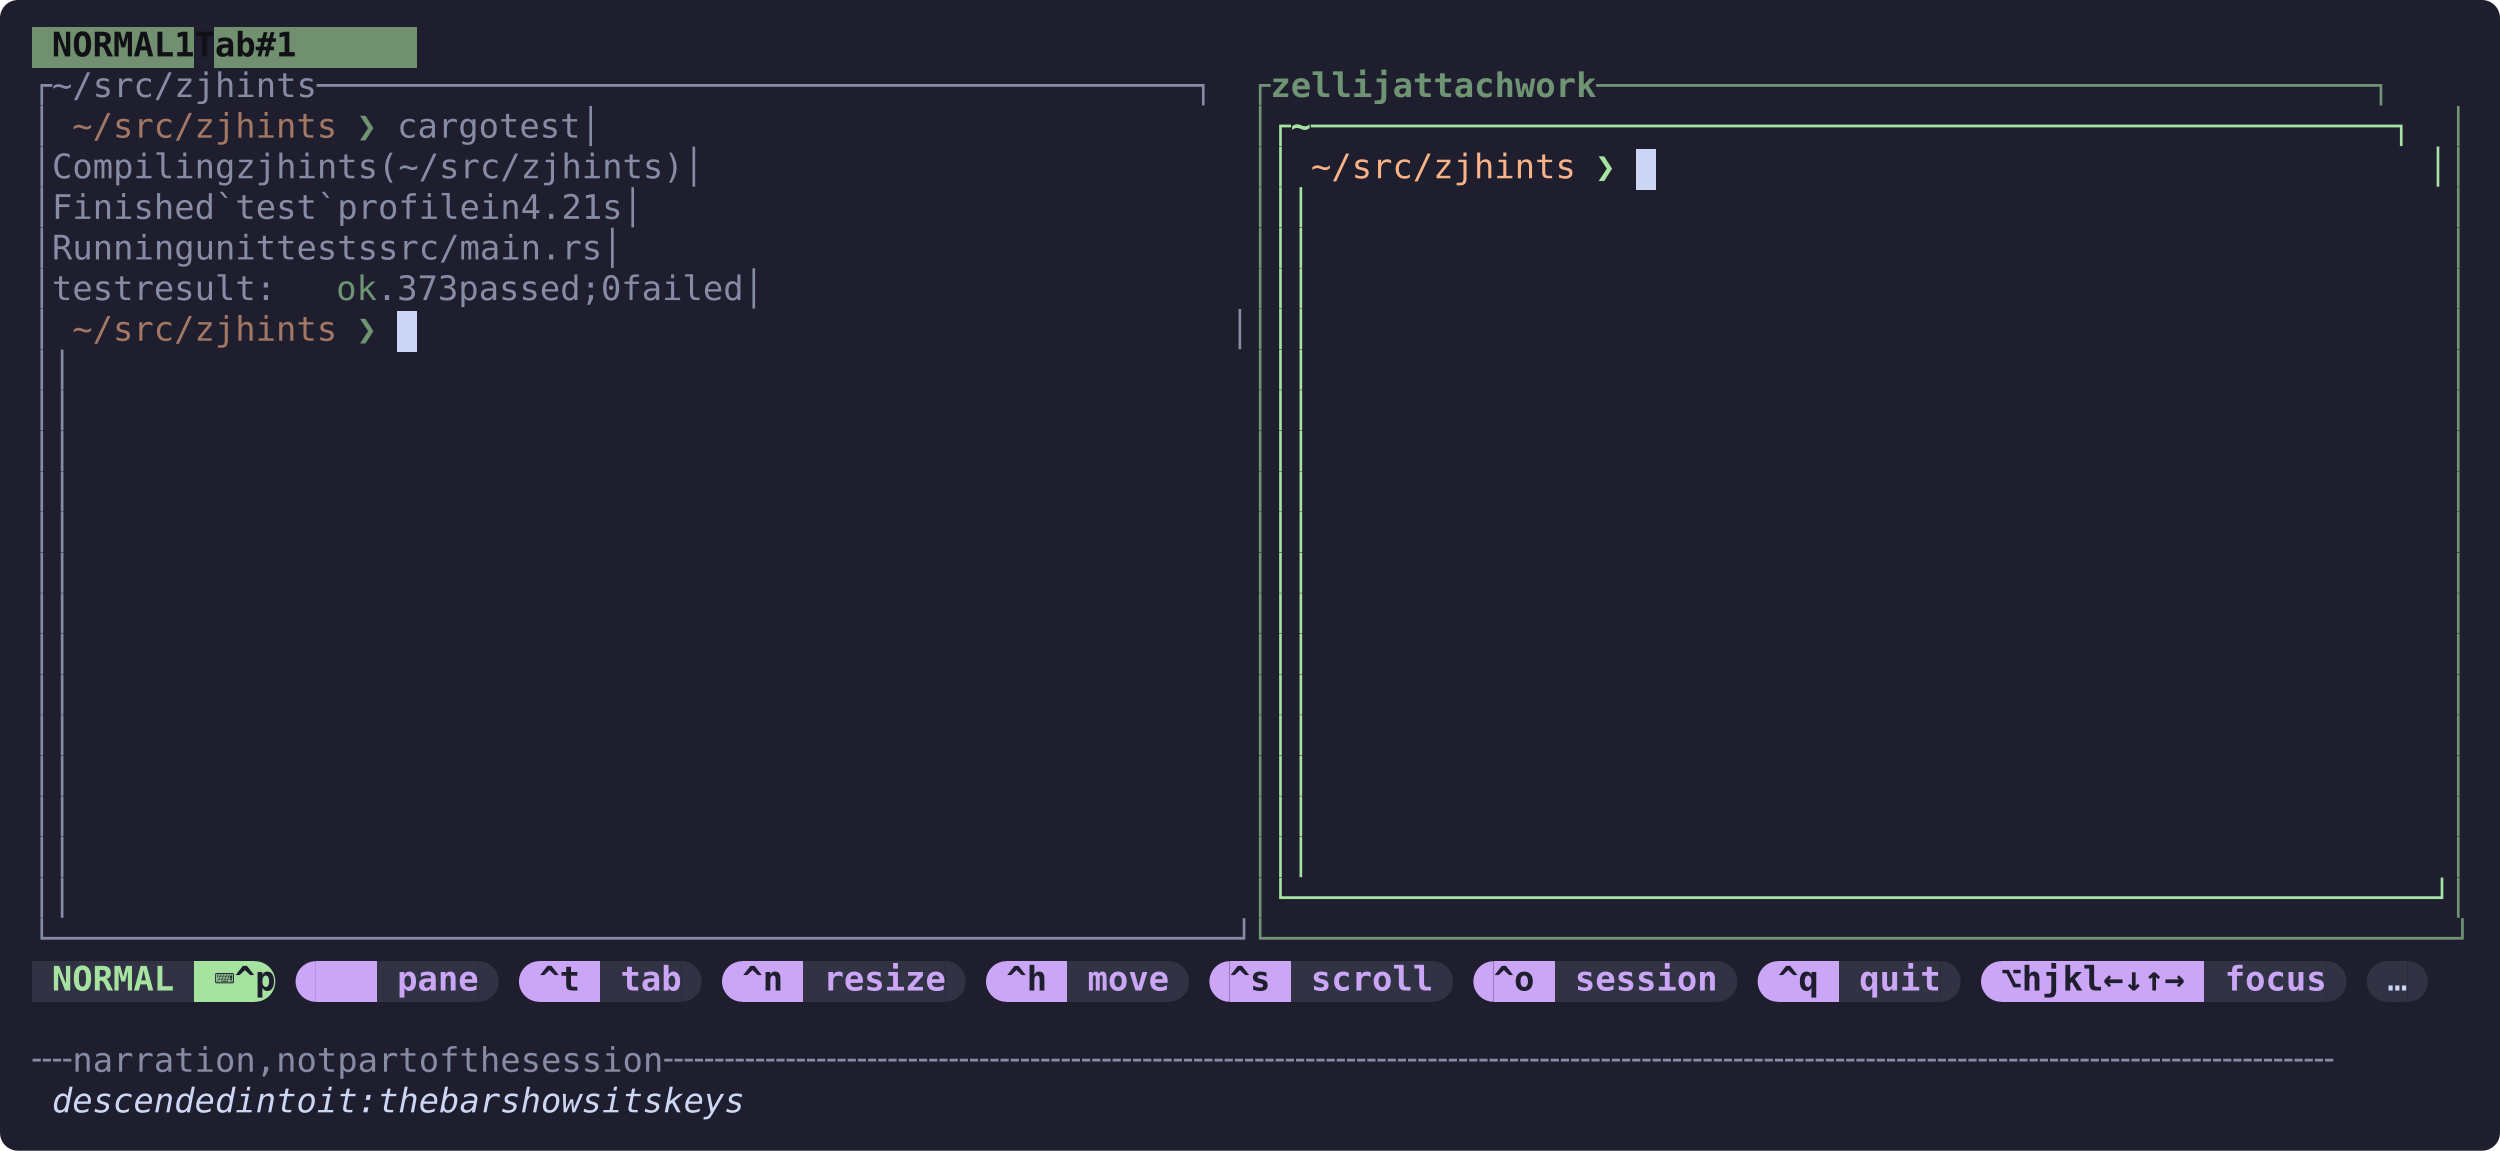
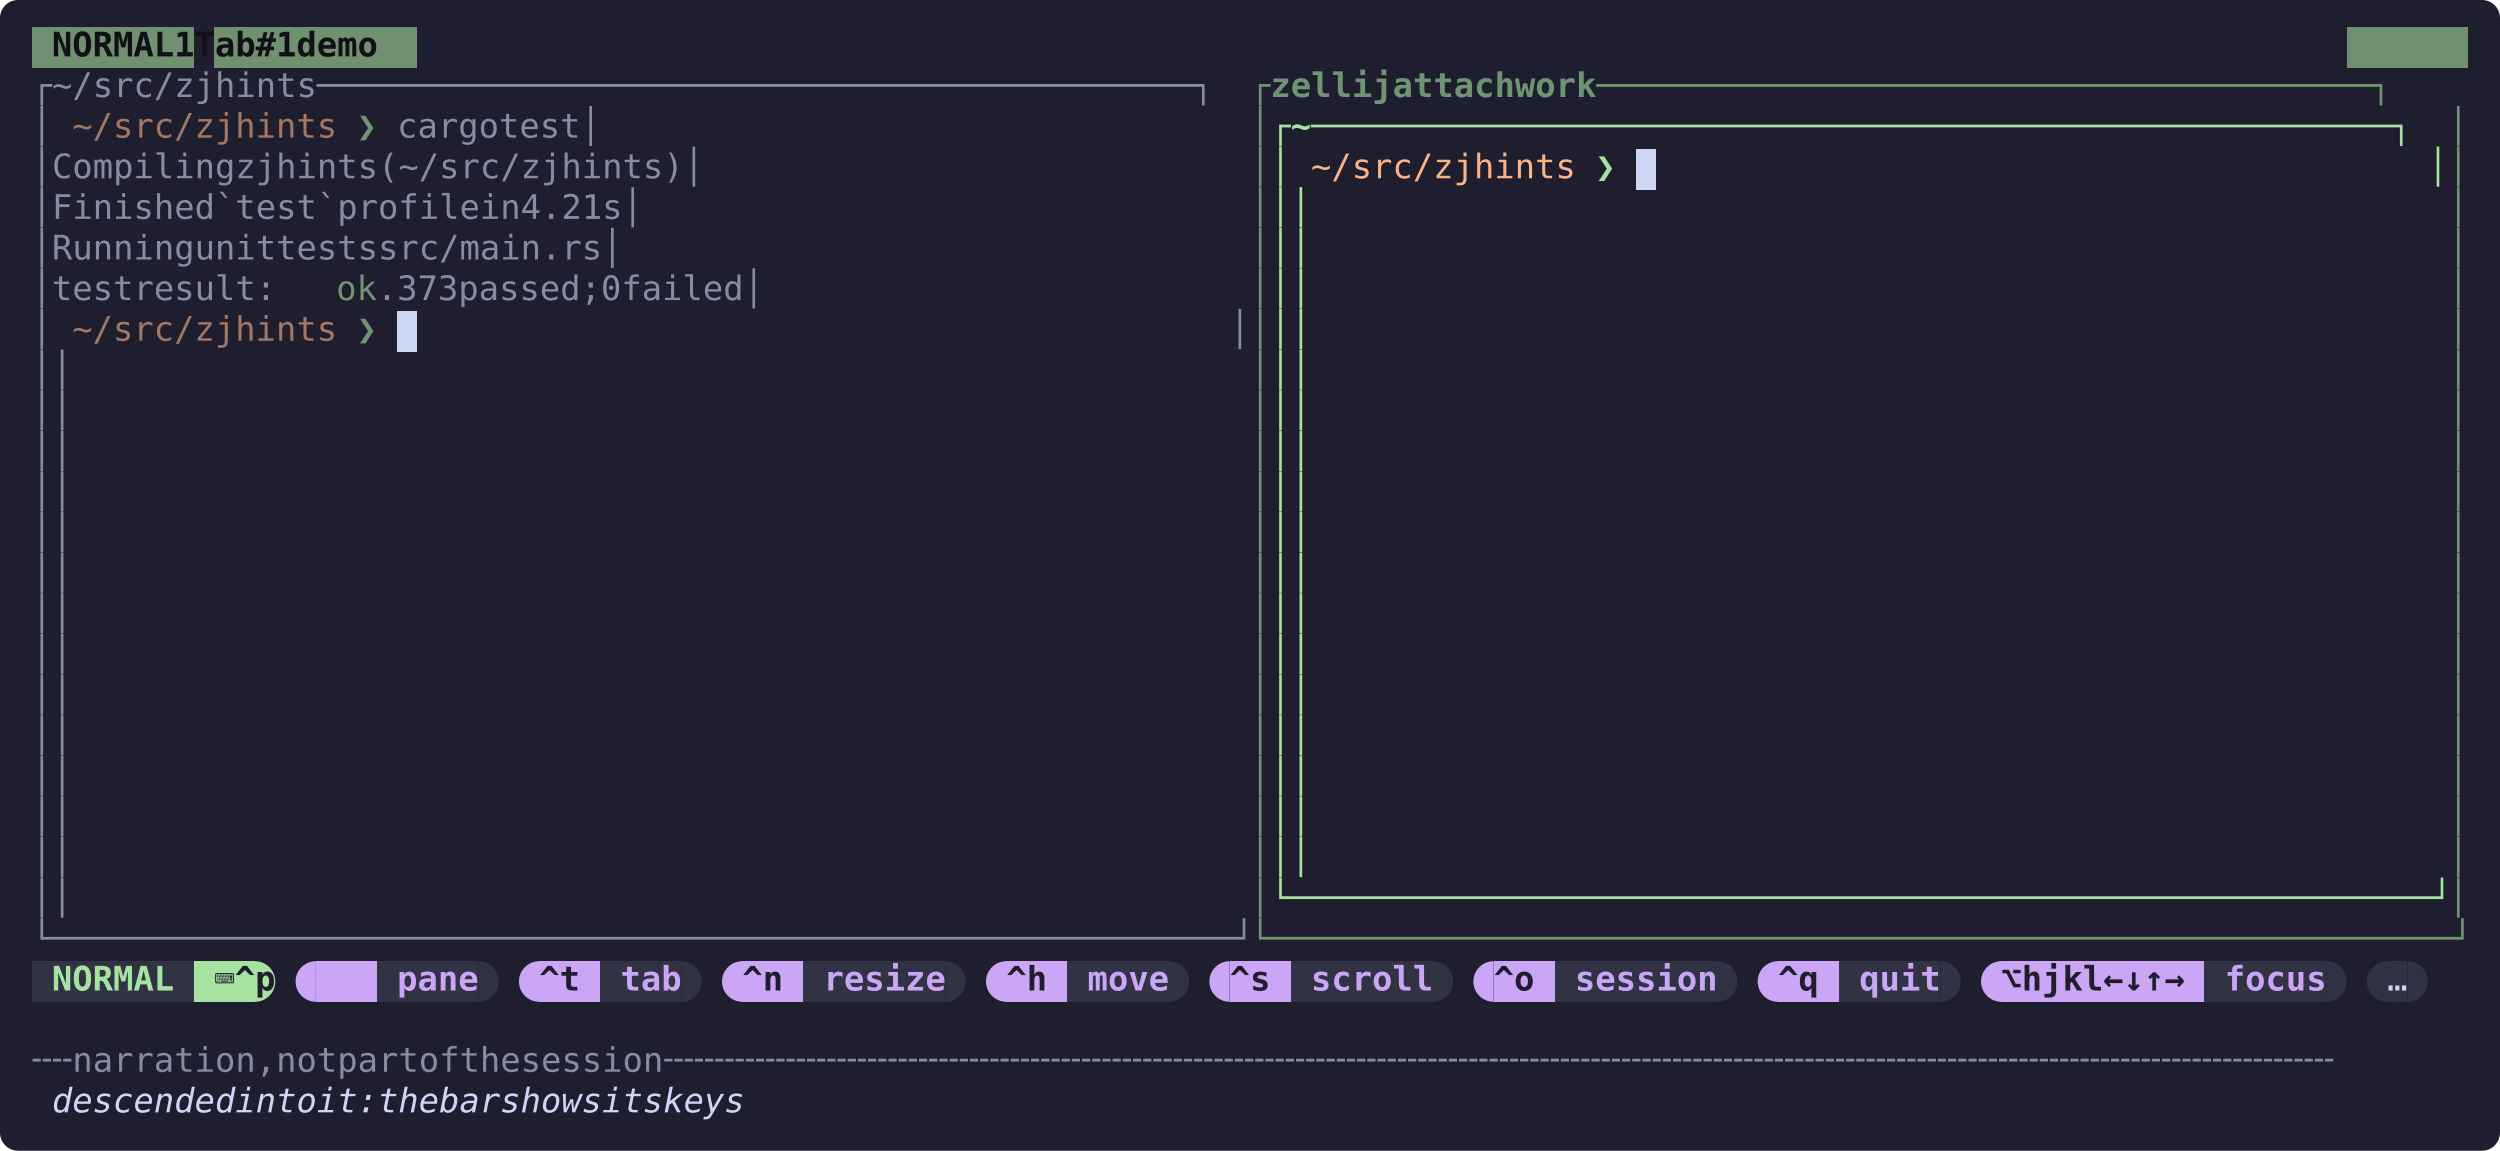
<svg xmlns="http://www.w3.org/2000/svg" width="1108" height="510" viewBox="0 0 1108 510" role="img">
  <rect width="1108" height="510" rx="8" fill="#1e1e2e" />
  <g transform="translate(14 12)">
    <style>
@keyframes f0{0.000%{visibility:visible}35.365%{visibility:hidden}79.268%{visibility:visible}}
.f0{visibility:hidden;animation:f0 16400ms step-end infinite}
@keyframes f1{0.000%{visibility:hidden}35.365%{visibility:visible}79.268%{visibility:hidden}}
.f1{animation:f1 16400ms step-end infinite}
@keyframes f2{0.000%{visibility:visible}35.365%{visibility:hidden}}
.f2{visibility:hidden;animation:f2 16400ms step-end infinite}
@keyframes f3{0.000%{visibility:hidden}79.268%{visibility:visible}}
.f3{visibility:hidden;animation:f3 16400ms step-end infinite}
@keyframes f4{0.000%{visibility:visible}18.292%{visibility:hidden}}
.f4{visibility:hidden;animation:f4 16400ms step-end infinite}
@keyframes f5{0.000%{visibility:hidden}18.292%{visibility:visible}35.365%{visibility:hidden}}
.f5{visibility:hidden;animation:f5 16400ms step-end infinite}
@keyframes f6{0.000%{visibility:visible}59.756%{visibility:hidden}79.268%{visibility:visible}}
.f6{animation:f6 16400ms step-end infinite}
@keyframes f7{0.000%{visibility:hidden}59.756%{visibility:visible}79.268%{visibility:hidden}}
.f7{visibility:hidden;animation:f7 16400ms step-end infinite}
@keyframes f8{0.000%{visibility:visible}}
.f8{animation:f8 16400ms step-end infinite}
@keyframes f9{0.000%{visibility:hidden}35.365%{visibility:visible}59.756%{visibility:hidden}}
.f9{animation:f9 16400ms step-end infinite}
@media (prefers-reduced-motion:reduce){g[class]{animation:none}}
</style>
    <g shape-rendering="crispEdges">
      <g class="f0">
        <rect x="0" y="0" width="72" height="18" fill="#a6e3a1" />
        <rect x="81" y="0" width="90" height="18" fill="#a6e3a1" />
+         <rect x="1026" y="0" width="54" height="18" fill="#a6e3a1" />
      </g>
      <g class="f1">
        <rect x="0" y="0" width="72" height="18" fill="#71906f" />
        <rect x="81" y="0" width="90" height="18" fill="#71906f" />
+         <rect x="1026" y="0" width="54" height="18" fill="#71906f" />
      </g>
      <g class="f4">
        <rect x="702" y="36" width="9" height="18" fill="#cdd6f4" />
      </g>
      <g class="f5">
        <rect x="864" y="36" width="9" height="18" fill="#cdd6f4" />
      </g>
      <g class="f1">
        <rect x="711" y="54" width="9" height="18" fill="#cdd6f4" />
      </g>
      <g class="f3">
        <rect x="711" y="54" width="9" height="18" fill="#cdd6f4" />
      </g>
      <g class="f2">
        <rect x="162" y="126" width="9" height="18" fill="#cdd6f4" />
      </g>
      <g class="f1">
        <rect x="162" y="126" width="9" height="18" fill="#cdd6f4" />
      </g>
      <g class="f3">
        <rect x="162" y="126" width="9" height="18" fill="#cdd6f4" />
      </g>
      <g class="f6">
        <rect x="0" y="414" width="72" height="18" fill="#313244" />
        <rect x="72" y="414" width="27" height="18" fill="#a6e3a1" />
        <rect x="126" y="414" width="27" height="18" fill="#cba6f7" />
        <rect x="153" y="414" width="45" height="18" fill="#313244" />
        <rect x="225" y="414" width="27" height="18" fill="#cba6f7" />
        <rect x="252" y="414" width="36" height="18" fill="#313244" />
        <rect x="315" y="414" width="27" height="18" fill="#cba6f7" />
        <rect x="342" y="414" width="63" height="18" fill="#313244" />
        <rect x="432" y="414" width="27" height="18" fill="#cba6f7" />
        <rect x="459" y="414" width="45" height="18" fill="#313244" />
        <rect x="531" y="414" width="27" height="18" fill="#cba6f7" />
        <rect x="558" y="414" width="63" height="18" fill="#313244" />
        <rect x="648" y="414" width="27" height="18" fill="#cba6f7" />
        <rect x="675" y="414" width="72" height="18" fill="#313244" />
        <rect x="774" y="414" width="27" height="18" fill="#cba6f7" />
        <rect x="801" y="414" width="45" height="18" fill="#313244" />
        <rect x="873" y="414" width="90" height="18" fill="#cba6f7" />
        <rect x="963" y="414" width="54" height="18" fill="#313244" />
        <rect x="1044" y="414" width="9" height="18" fill="#313244" />
      </g>
      <g class="f7">
        <rect x="0" y="414" width="54" height="18" fill="#313244" />
        <rect x="54" y="414" width="27" height="18" fill="#89b4fa" />
        <rect x="108" y="414" width="45" height="18" fill="#cba6f7" />
        <rect x="153" y="414" width="36" height="18" fill="#313244" />
        <rect x="216" y="414" width="18" height="18" fill="#cba6f7" />
        <rect x="234" y="414" width="54" height="18" fill="#313244" />
        <rect x="315" y="414" width="18" height="18" fill="#cba6f7" />
        <rect x="333" y="414" width="99" height="18" fill="#313244" />
        <rect x="459" y="414" width="45" height="18" fill="#cba6f7" />
        <rect x="504" y="414" width="54" height="18" fill="#313244" />
        <rect x="585" y="414" width="18" height="18" fill="#cba6f7" />
        <rect x="603" y="414" width="54" height="18" fill="#313244" />
        <rect x="684" y="414" width="18" height="18" fill="#cba6f7" />
        <rect x="702" y="414" width="108" height="18" fill="#313244" />
        <rect x="837" y="414" width="18" height="18" fill="#cba6f7" />
        <rect x="855" y="414" width="99" height="18" fill="#313244" />
        <rect x="981" y="414" width="9" height="18" fill="#313244" />
      </g>
      <g class="f7">
        <rect x="9" y="468" width="72" height="18" fill="#a6e3a1" />
      </g>
    </g>
    <g font-family="ui-monospace, SFMono-Regular, Menlo, Consolas, 'DejaVu Sans Mono', monospace" font-size="15" xml:space="preserve">
      <g class="f0">
        <text y="13">
-           <tspan x="9 18 27 36 45 54 90 108 117 126 144 153" fill="#181825" font-weight="bold">NORMAL1Tab#1</tspan>
+           <tspan x="9 18 27 36 45 54 90 108 117 126 144 153 1035 1044 1053 1062" fill="#181825" font-weight="bold">NORMAL1Tab#1demo</tspan>
        </text>
      </g>
      <g class="f1">
        <text y="13">
-           <tspan x="9 18 27 36 45 54 90 108 117 126 144 153" fill="#101016" font-weight="bold">NORMAL1Tab#1</tspan>
+           <tspan x="9 18 27 36 45 54 90 108 117 126 144 153 1035 1044 1053 1062" fill="#101016" font-weight="bold">NORMAL1Tab#1demo</tspan>
        </text>
      </g>
      <g class="f2">
        <text y="31">
          <tspan x="0 18 27 36 45 54 63 72 81 90 99 108 117 126 144 153 162 171 180 189 198 207 216 225 234 243 252 261 270 279 288 297 306 315 324 333 342 351 360 369 378 387 396 405 414 423 432 441 450 459 468 477 486 495 504 513 522 531" fill="#cdd6f4">┌~/src/zjhints───────────────────────────────────────────┐</tspan>
          <tspan x="540 558 567 576 585 594 603 612 621 630 639 648 657 666 684 693 702 711 720 729 738 747 756 765 774 783 792 801 810 819 828 837 846 855 864 873 882 891 900 909 918 927 936 945 954 963 972 981 990 999 1008 1017 1026 1035 1044 1053 1062 1071" fill="#a6e3a1" font-weight="bold">┌~/src/zjhints───────────────────────────────────────────┐</tspan>
        </text>
      </g>
      <g class="f1">
        <text y="31">
          <tspan x="0 18 27 36 45 54 63 72 81 90 99 108 117 126 144 153 162 171 180 189 198 207 216 225 234 243 252 261 270 279 288 297 306 315 324 333 342 351 360 369 378 387 396 405 414 423 432 441 450 459 468 477 486 495 504 513 522 531" fill="#878ca4">┌~/src/zjhints───────────────────────────────────────────┐</tspan>
          <tspan x="540 558 567 576 585 594 603 621 630 639 648 657 666 684 693 702 711 729 738 747 756 765 774 783 792 801 810 819 828 837 846 855 864 873 882 891 900 909 918 927 936 945 954 963 972 981 990 999 1008 1017 1026 1035 1044 1053 1062 1071" fill="#6f9473" font-weight="bold">┌zellijattachwork──────────────────────────────────────┐</tspan>
        </text>
      </g>
      <g class="f3">
        <text y="31">
          <tspan x="0 18 27 36 45 54 63 72 81 90 99 108 117 126 144 153 162 171 180 189 198 207 216 225 234 243 252 261 270 279 288 297 306 315 324 333 342 351 360 369 378 387 396 405 414 423 432 441 450 459 468 477 486 495 504 513 522 531" fill="#cdd6f4">┌~/src/zjhints───────────────────────────────────────────┐</tspan>
          <tspan x="540 558 567 576 585 594 603 621 630 639 648 657 666 684 693 702 711 729 738 747 756 765 774 783 792 801 810 819 828 837 846 855 864 873 882 891 900 909 918 927 936 945 954 963 972 981 990 999 1008 1017 1026 1035 1044 1053 1062 1071" fill="#a6e3a1" font-weight="bold">┌zellijattachwork──────────────────────────────────────┐</tspan>
        </text>
      </g>
      <g class="f4">
        <text y="49">
          <tspan x="0" fill="#cdd6f4">│</tspan>
          <tspan x="18 27 36 45 54 63 72 81 90 99 108 117 126" fill="#fab387">~/src/zjhints</tspan>
          <tspan x="144" fill="#a6e3a1">❯</tspan>
          <tspan x="162 171 180 189 198 216 225 234 243 531" fill="#cdd6f4">cargotest│</tspan>
          <tspan x="540" fill="#a6e3a1" font-weight="bold">│</tspan>
          <tspan x="558 567 576 585 594 603 612 621 630 639 648 657 666" fill="#fab387">~/src/zjhints</tspan>
          <tspan x="684" fill="#a6e3a1">❯</tspan>
          <tspan x="1071" fill="#a6e3a1" font-weight="bold">│</tspan>
        </text>
      </g>
      <g class="f5">
        <text y="49">
          <tspan x="0" fill="#cdd6f4">│</tspan>
          <tspan x="18 27 36 45 54 63 72 81 90 99 108 117 126" fill="#fab387">~/src/zjhints</tspan>
          <tspan x="144" fill="#a6e3a1">❯</tspan>
          <tspan x="162 171 180 189 198 216 225 234 243 531" fill="#cdd6f4">cargotest│</tspan>
          <tspan x="540" fill="#a6e3a1" font-weight="bold">│</tspan>
          <tspan x="558 567 576 585 594 603 612 621 630 639 648 657 666" fill="#fab387">~/src/zjhints</tspan>
          <tspan x="684" fill="#a6e3a1">❯</tspan>
          <tspan x="702 711 720 729 738 747 765 774 783 792 801 810 828 837 846 855" fill="#cdd6f4">zellijattachwork</tspan>
          <tspan x="1071" fill="#a6e3a1" font-weight="bold">│</tspan>
        </text>
      </g>
      <g class="f1">
        <text y="49">
          <tspan x="0" fill="#878ca4">│</tspan>
          <tspan x="18 27 36 45 54 63 72 81 90 99 108 117 126" fill="#a27763">~/src/zjhints</tspan>
          <tspan x="144" fill="#6f9473">❯</tspan>
          <tspan x="162 171 180 189 198 216 225 234 243 531" fill="#878ca4">cargotest│</tspan>
          <tspan x="540" fill="#6f9473" font-weight="bold">│</tspan>
          <tspan x="549 567 585 594 603 612 621 630 639 648 657 666 675 684 693 702 711 720 729 738 747 756 765 774 783 792 801 810 819 828 837 846 855 864 873 882 891 900 909 918 927 936 945 954 963 972 981 990 999 1008 1017 1026 1035 1044 1053 1062" fill="#a6e3a1" font-weight="bold">┌~─────────────────────────────────────────────────────┐</tspan>
          <tspan x="1071" fill="#6f9473" font-weight="bold">│</tspan>
        </text>
      </g>
      <g class="f3">
        <text y="49">
          <tspan x="0" fill="#cdd6f4">│</tspan>
          <tspan x="18 27 36 45 54 63 72 81 90 99 108 117 126" fill="#fab387">~/src/zjhints</tspan>
          <tspan x="144" fill="#a6e3a1">❯</tspan>
          <tspan x="162 171 180 189 198 216 225 234 243 531" fill="#cdd6f4">cargotest│</tspan>
          <tspan x="540" fill="#a6e3a1" font-weight="bold">│</tspan>
          <tspan x="549 567 585 594 603 612 621 630 639 648 657 666 675 684 693 702 711 720 729 738 747 756 765 774 783 792 801 810 819 828 837 846 855 864 873 882 891 900 909 918 927 936 945 954 963 972 981 990 999 1008 1017 1026 1035 1044 1053 1062" fill="#6f9473" font-weight="bold">┌~─────────────────────────────────────────────────────┐</tspan>
          <tspan x="1071" fill="#a6e3a1" font-weight="bold">│</tspan>
        </text>
      </g>
      <g class="f2">
        <text y="67">
          <tspan x="0 45 54 63 72 81 90 99 108 117 135 144 153 162 171 180 189 207 216 225 234 243 252 261 270 279 288 297 306 315 324 333 531" fill="#cdd6f4">│Compilingzjhints(~/src/zjhints)│</tspan>
          <tspan x="540 1071" fill="#a6e3a1" font-weight="bold">││</tspan>
        </text>
      </g>
      <g class="f1">
        <text y="67">
          <tspan x="0 45 54 63 72 81 90 99 108 117 135 144 153 162 171 180 189 207 216 225 234 243 252 261 270 279 288 297 306 315 324 333 531" fill="#878ca4">│Compilingzjhints(~/src/zjhints)│</tspan>
          <tspan x="540" fill="#6f9473" font-weight="bold">│</tspan>
          <tspan x="549" fill="#a6e3a1" font-weight="bold">│</tspan>
          <tspan x="567 576 585 594 603 612 621 630 639 648 657 666 675" fill="#fab387">~/src/zjhints</tspan>
          <tspan x="693" fill="#a6e3a1">❯</tspan>
          <tspan x="1062" fill="#a6e3a1" font-weight="bold">│</tspan>
          <tspan x="1071" fill="#6f9473" font-weight="bold">│</tspan>
        </text>
      </g>
      <g class="f3">
        <text y="67">
          <tspan x="0 45 54 63 72 81 90 99 108 117 135 144 153 162 171 180 189 207 216 225 234 243 252 261 270 279 288 297 306 315 324 333 531" fill="#cdd6f4">│Compilingzjhints(~/src/zjhints)│</tspan>
          <tspan x="540" fill="#a6e3a1" font-weight="bold">│</tspan>
          <tspan x="549" fill="#6f9473" font-weight="bold">│</tspan>
          <tspan x="567 576 585 594 603 612 621 630 639 648 657 666 675" fill="#a27763">~/src/zjhints</tspan>
          <tspan x="693" fill="#6f9473">❯</tspan>
          <tspan x="1062" fill="#6f9473" font-weight="bold">│</tspan>
          <tspan x="1071" fill="#a6e3a1" font-weight="bold">│</tspan>
        </text>
      </g>
      <g class="f2">
        <text y="85">
          <tspan x="0 54 63 72 81 90 99 108 117 135 144 153 162 171 180 198 207 216 225 234 243 252 270 279 297 306 315 324 333 531" fill="#cdd6f4">│Finished`test`profilein4.21s│</tspan>
          <tspan x="540 1071" fill="#a6e3a1" font-weight="bold">││</tspan>
        </text>
      </g>
      <g class="f1">
        <text y="85">
          <tspan x="0 54 63 72 81 90 99 108 117 135 144 153 162 171 180 198 207 216 225 234 243 252 270 279 297 306 315 324 333 531" fill="#878ca4">│Finished`test`profilein4.21s│</tspan>
          <tspan x="540" fill="#6f9473" font-weight="bold">│</tspan>
          <tspan x="549 1062" fill="#a6e3a1" font-weight="bold">││</tspan>
          <tspan x="1071" fill="#6f9473" font-weight="bold">│</tspan>
        </text>
      </g>
      <g class="f3">
        <text y="85">
          <tspan x="0 54 63 72 81 90 99 108 117 135 144 153 162 171 180 198 207 216 225 234 243 252 270 279 297 306 315 324 333 531" fill="#cdd6f4">│Finished`test`profilein4.21s│</tspan>
          <tspan x="540" fill="#a6e3a1" font-weight="bold">│</tspan>
          <tspan x="549 1062" fill="#6f9473" font-weight="bold">││</tspan>
          <tspan x="1071" fill="#a6e3a1" font-weight="bold">│</tspan>
        </text>
      </g>
      <g class="f2">
        <text y="103">
          <tspan x="0 63 72 81 90 99 108 117 135 144 153 162 171 180 189 198 207 225 234 243 252 261 270 279 288 297 306 315 531" fill="#cdd6f4">│Runningunittestssrc/main.rs│</tspan>
          <tspan x="540 1071" fill="#a6e3a1" font-weight="bold">││</tspan>
        </text>
      </g>
      <g class="f1">
        <text y="103">
          <tspan x="0 63 72 81 90 99 108 117 135 144 153 162 171 180 189 198 207 225 234 243 252 261 270 279 288 297 306 315 531" fill="#878ca4">│Runningunittestssrc/main.rs│</tspan>
          <tspan x="540" fill="#6f9473" font-weight="bold">│</tspan>
          <tspan x="549 1062" fill="#a6e3a1" font-weight="bold">││</tspan>
          <tspan x="1071" fill="#6f9473" font-weight="bold">│</tspan>
        </text>
      </g>
      <g class="f3">
        <text y="103">
          <tspan x="0 63 72 81 90 99 108 117 135 144 153 162 171 180 189 198 207 225 234 243 252 261 270 279 288 297 306 315 531" fill="#cdd6f4">│Runningunittestssrc/main.rs│</tspan>
          <tspan x="540" fill="#a6e3a1" font-weight="bold">│</tspan>
          <tspan x="549 1062" fill="#6f9473" font-weight="bold">││</tspan>
          <tspan x="1071" fill="#a6e3a1" font-weight="bold">│</tspan>
        </text>
      </g>
      <g class="f2">
        <text y="121">
          <tspan x="0 18 27 36 45 63 72 81 90 99 108 117" fill="#cdd6f4">│testresult:</tspan>
          <tspan x="135 144" fill="#a6e3a1">ok</tspan>
          <tspan x="153 171 180 189 207 216 225 234 243 252 261 279 297 306 315 324 333 342 531" fill="#cdd6f4">.373passed;0failed│</tspan>
          <tspan x="540 1071" fill="#a6e3a1" font-weight="bold">││</tspan>
        </text>
      </g>
      <g class="f1">
        <text y="121">
          <tspan x="0 18 27 36 45 63 72 81 90 99 108 117" fill="#878ca4">│testresult:</tspan>
          <tspan x="135 144" fill="#6f9473">ok</tspan>
          <tspan x="153 171 180 189 207 216 225 234 243 252 261 279 297 306 315 324 333 342 531" fill="#878ca4">.373passed;0failed│</tspan>
          <tspan x="540" fill="#6f9473" font-weight="bold">│</tspan>
          <tspan x="549 1062" fill="#a6e3a1" font-weight="bold">││</tspan>
          <tspan x="1071" fill="#6f9473" font-weight="bold">│</tspan>
        </text>
      </g>
      <g class="f3">
        <text y="121">
          <tspan x="0 18 27 36 45 63 72 81 90 99 108 117" fill="#cdd6f4">│testresult:</tspan>
          <tspan x="135 144" fill="#a6e3a1">ok</tspan>
          <tspan x="153 171 180 189 207 216 225 234 243 252 261 279 297 306 315 324 333 342 531" fill="#cdd6f4">.373passed;0failed│</tspan>
          <tspan x="540" fill="#a6e3a1" font-weight="bold">│</tspan>
          <tspan x="549 1062" fill="#6f9473" font-weight="bold">││</tspan>
          <tspan x="1071" fill="#a6e3a1" font-weight="bold">│</tspan>
        </text>
      </g>
      <g class="f2">
        <text y="139">
          <tspan x="0" fill="#cdd6f4">│</tspan>
          <tspan x="18 27 36 45 54 63 72 81 90 99 108 117 126" fill="#fab387">~/src/zjhints</tspan>
          <tspan x="144" fill="#a6e3a1">❯</tspan>
          <tspan x="531" fill="#cdd6f4">│</tspan>
          <tspan x="540 1071" fill="#a6e3a1" font-weight="bold">││</tspan>
        </text>
      </g>
      <g class="f1">
        <text y="139">
          <tspan x="0" fill="#878ca4">│</tspan>
          <tspan x="18 27 36 45 54 63 72 81 90 99 108 117 126" fill="#a27763">~/src/zjhints</tspan>
          <tspan x="144" fill="#6f9473">❯</tspan>
          <tspan x="531" fill="#878ca4">│</tspan>
          <tspan x="540" fill="#6f9473" font-weight="bold">│</tspan>
          <tspan x="549 1062" fill="#a6e3a1" font-weight="bold">││</tspan>
          <tspan x="1071" fill="#6f9473" font-weight="bold">│</tspan>
        </text>
      </g>
      <g class="f3">
        <text y="139">
          <tspan x="0" fill="#cdd6f4">│</tspan>
          <tspan x="18 27 36 45 54 63 72 81 90 99 108 117 126" fill="#fab387">~/src/zjhints</tspan>
          <tspan x="144" fill="#a6e3a1">❯</tspan>
          <tspan x="531" fill="#cdd6f4">│</tspan>
          <tspan x="540" fill="#a6e3a1" font-weight="bold">│</tspan>
          <tspan x="549 1062" fill="#6f9473" font-weight="bold">││</tspan>
          <tspan x="1071" fill="#a6e3a1" font-weight="bold">│</tspan>
        </text>
      </g>
      <g class="f2">
        <text y="157">
          <tspan x="0 531" fill="#cdd6f4">││</tspan>
          <tspan x="540 1071" fill="#a6e3a1" font-weight="bold">││</tspan>
        </text>
      </g>
      <g class="f1">
        <text y="157">
          <tspan x="0 531" fill="#878ca4">││</tspan>
          <tspan x="540" fill="#6f9473" font-weight="bold">│</tspan>
          <tspan x="549 1062" fill="#a6e3a1" font-weight="bold">││</tspan>
          <tspan x="1071" fill="#6f9473" font-weight="bold">│</tspan>
        </text>
      </g>
      <g class="f3">
        <text y="157">
          <tspan x="0 531" fill="#cdd6f4">││</tspan>
          <tspan x="540" fill="#a6e3a1" font-weight="bold">│</tspan>
          <tspan x="549 1062" fill="#6f9473" font-weight="bold">││</tspan>
          <tspan x="1071" fill="#a6e3a1" font-weight="bold">│</tspan>
        </text>
      </g>
      <g class="f2">
        <text y="175">
          <tspan x="0 531" fill="#cdd6f4">││</tspan>
          <tspan x="540 1071" fill="#a6e3a1" font-weight="bold">││</tspan>
        </text>
      </g>
      <g class="f1">
        <text y="175">
          <tspan x="0 531" fill="#878ca4">││</tspan>
          <tspan x="540" fill="#6f9473" font-weight="bold">│</tspan>
          <tspan x="549 1062" fill="#a6e3a1" font-weight="bold">││</tspan>
          <tspan x="1071" fill="#6f9473" font-weight="bold">│</tspan>
        </text>
      </g>
      <g class="f3">
        <text y="175">
          <tspan x="0 531" fill="#cdd6f4">││</tspan>
          <tspan x="540" fill="#a6e3a1" font-weight="bold">│</tspan>
          <tspan x="549 1062" fill="#6f9473" font-weight="bold">││</tspan>
          <tspan x="1071" fill="#a6e3a1" font-weight="bold">│</tspan>
        </text>
      </g>
      <g class="f2">
        <text y="193">
          <tspan x="0 531" fill="#cdd6f4">││</tspan>
          <tspan x="540 1071" fill="#a6e3a1" font-weight="bold">││</tspan>
        </text>
      </g>
      <g class="f1">
        <text y="193">
          <tspan x="0 531" fill="#878ca4">││</tspan>
          <tspan x="540" fill="#6f9473" font-weight="bold">│</tspan>
          <tspan x="549 1062" fill="#a6e3a1" font-weight="bold">││</tspan>
          <tspan x="1071" fill="#6f9473" font-weight="bold">│</tspan>
        </text>
      </g>
      <g class="f3">
        <text y="193">
          <tspan x="0 531" fill="#cdd6f4">││</tspan>
          <tspan x="540" fill="#a6e3a1" font-weight="bold">│</tspan>
          <tspan x="549 1062" fill="#6f9473" font-weight="bold">││</tspan>
          <tspan x="1071" fill="#a6e3a1" font-weight="bold">│</tspan>
        </text>
      </g>
      <g class="f2">
        <text y="211">
          <tspan x="0 531" fill="#cdd6f4">││</tspan>
          <tspan x="540 1071" fill="#a6e3a1" font-weight="bold">││</tspan>
        </text>
      </g>
      <g class="f1">
        <text y="211">
          <tspan x="0 531" fill="#878ca4">││</tspan>
          <tspan x="540" fill="#6f9473" font-weight="bold">│</tspan>
          <tspan x="549 1062" fill="#a6e3a1" font-weight="bold">││</tspan>
          <tspan x="1071" fill="#6f9473" font-weight="bold">│</tspan>
        </text>
      </g>
      <g class="f3">
        <text y="211">
          <tspan x="0 531" fill="#cdd6f4">││</tspan>
          <tspan x="540" fill="#a6e3a1" font-weight="bold">│</tspan>
          <tspan x="549 1062" fill="#6f9473" font-weight="bold">││</tspan>
          <tspan x="1071" fill="#a6e3a1" font-weight="bold">│</tspan>
        </text>
      </g>
      <g class="f2">
        <text y="229">
          <tspan x="0 531" fill="#cdd6f4">││</tspan>
          <tspan x="540 1071" fill="#a6e3a1" font-weight="bold">││</tspan>
        </text>
      </g>
      <g class="f1">
        <text y="229">
          <tspan x="0 531" fill="#878ca4">││</tspan>
          <tspan x="540" fill="#6f9473" font-weight="bold">│</tspan>
          <tspan x="549 1062" fill="#a6e3a1" font-weight="bold">││</tspan>
          <tspan x="1071" fill="#6f9473" font-weight="bold">│</tspan>
        </text>
      </g>
      <g class="f3">
        <text y="229">
          <tspan x="0 531" fill="#cdd6f4">││</tspan>
          <tspan x="540" fill="#a6e3a1" font-weight="bold">│</tspan>
          <tspan x="549 1062" fill="#6f9473" font-weight="bold">││</tspan>
          <tspan x="1071" fill="#a6e3a1" font-weight="bold">│</tspan>
        </text>
      </g>
      <g class="f2">
        <text y="247">
          <tspan x="0 531" fill="#cdd6f4">││</tspan>
          <tspan x="540 1071" fill="#a6e3a1" font-weight="bold">││</tspan>
        </text>
      </g>
      <g class="f1">
        <text y="247">
          <tspan x="0 531" fill="#878ca4">││</tspan>
          <tspan x="540" fill="#6f9473" font-weight="bold">│</tspan>
          <tspan x="549 1062" fill="#a6e3a1" font-weight="bold">││</tspan>
          <tspan x="1071" fill="#6f9473" font-weight="bold">│</tspan>
        </text>
      </g>
      <g class="f3">
        <text y="247">
          <tspan x="0 531" fill="#cdd6f4">││</tspan>
          <tspan x="540" fill="#a6e3a1" font-weight="bold">│</tspan>
          <tspan x="549 1062" fill="#6f9473" font-weight="bold">││</tspan>
          <tspan x="1071" fill="#a6e3a1" font-weight="bold">│</tspan>
        </text>
      </g>
      <g class="f2">
        <text y="265">
          <tspan x="0 531" fill="#cdd6f4">││</tspan>
          <tspan x="540 1071" fill="#a6e3a1" font-weight="bold">││</tspan>
        </text>
      </g>
      <g class="f1">
        <text y="265">
          <tspan x="0 531" fill="#878ca4">││</tspan>
          <tspan x="540" fill="#6f9473" font-weight="bold">│</tspan>
          <tspan x="549 1062" fill="#a6e3a1" font-weight="bold">││</tspan>
          <tspan x="1071" fill="#6f9473" font-weight="bold">│</tspan>
        </text>
      </g>
      <g class="f3">
        <text y="265">
          <tspan x="0 531" fill="#cdd6f4">││</tspan>
          <tspan x="540" fill="#a6e3a1" font-weight="bold">│</tspan>
          <tspan x="549 1062" fill="#6f9473" font-weight="bold">││</tspan>
          <tspan x="1071" fill="#a6e3a1" font-weight="bold">│</tspan>
        </text>
      </g>
      <g class="f2">
        <text y="283">
          <tspan x="0 531" fill="#cdd6f4">││</tspan>
          <tspan x="540 1071" fill="#a6e3a1" font-weight="bold">││</tspan>
        </text>
      </g>
      <g class="f1">
        <text y="283">
          <tspan x="0 531" fill="#878ca4">││</tspan>
          <tspan x="540" fill="#6f9473" font-weight="bold">│</tspan>
          <tspan x="549 1062" fill="#a6e3a1" font-weight="bold">││</tspan>
          <tspan x="1071" fill="#6f9473" font-weight="bold">│</tspan>
        </text>
      </g>
      <g class="f3">
        <text y="283">
          <tspan x="0 531" fill="#cdd6f4">││</tspan>
          <tspan x="540" fill="#a6e3a1" font-weight="bold">│</tspan>
          <tspan x="549 1062" fill="#6f9473" font-weight="bold">││</tspan>
          <tspan x="1071" fill="#a6e3a1" font-weight="bold">│</tspan>
        </text>
      </g>
      <g class="f2">
        <text y="301">
          <tspan x="0 531" fill="#cdd6f4">││</tspan>
          <tspan x="540 1071" fill="#a6e3a1" font-weight="bold">││</tspan>
        </text>
      </g>
      <g class="f1">
        <text y="301">
          <tspan x="0 531" fill="#878ca4">││</tspan>
          <tspan x="540" fill="#6f9473" font-weight="bold">│</tspan>
          <tspan x="549 1062" fill="#a6e3a1" font-weight="bold">││</tspan>
          <tspan x="1071" fill="#6f9473" font-weight="bold">│</tspan>
        </text>
      </g>
      <g class="f3">
        <text y="301">
          <tspan x="0 531" fill="#cdd6f4">││</tspan>
          <tspan x="540" fill="#a6e3a1" font-weight="bold">│</tspan>
          <tspan x="549 1062" fill="#6f9473" font-weight="bold">││</tspan>
          <tspan x="1071" fill="#a6e3a1" font-weight="bold">│</tspan>
        </text>
      </g>
      <g class="f2">
        <text y="319">
          <tspan x="0 531" fill="#cdd6f4">││</tspan>
          <tspan x="540 1071" fill="#a6e3a1" font-weight="bold">││</tspan>
        </text>
      </g>
      <g class="f1">
        <text y="319">
          <tspan x="0 531" fill="#878ca4">││</tspan>
          <tspan x="540" fill="#6f9473" font-weight="bold">│</tspan>
          <tspan x="549 1062" fill="#a6e3a1" font-weight="bold">││</tspan>
          <tspan x="1071" fill="#6f9473" font-weight="bold">│</tspan>
        </text>
      </g>
      <g class="f3">
        <text y="319">
          <tspan x="0 531" fill="#cdd6f4">││</tspan>
          <tspan x="540" fill="#a6e3a1" font-weight="bold">│</tspan>
          <tspan x="549 1062" fill="#6f9473" font-weight="bold">││</tspan>
          <tspan x="1071" fill="#a6e3a1" font-weight="bold">│</tspan>
        </text>
      </g>
      <g class="f2">
        <text y="337">
          <tspan x="0 531" fill="#cdd6f4">││</tspan>
          <tspan x="540 1071" fill="#a6e3a1" font-weight="bold">││</tspan>
        </text>
      </g>
      <g class="f1">
        <text y="337">
          <tspan x="0 531" fill="#878ca4">││</tspan>
          <tspan x="540" fill="#6f9473" font-weight="bold">│</tspan>
          <tspan x="549 1062" fill="#a6e3a1" font-weight="bold">││</tspan>
          <tspan x="1071" fill="#6f9473" font-weight="bold">│</tspan>
        </text>
      </g>
      <g class="f3">
        <text y="337">
          <tspan x="0 531" fill="#cdd6f4">││</tspan>
          <tspan x="540" fill="#a6e3a1" font-weight="bold">│</tspan>
          <tspan x="549 1062" fill="#6f9473" font-weight="bold">││</tspan>
          <tspan x="1071" fill="#a6e3a1" font-weight="bold">│</tspan>
        </text>
      </g>
      <g class="f2">
        <text y="355">
          <tspan x="0 531" fill="#cdd6f4">││</tspan>
          <tspan x="540 1071" fill="#a6e3a1" font-weight="bold">││</tspan>
        </text>
      </g>
      <g class="f1">
        <text y="355">
          <tspan x="0 531" fill="#878ca4">││</tspan>
          <tspan x="540" fill="#6f9473" font-weight="bold">│</tspan>
          <tspan x="549 1062" fill="#a6e3a1" font-weight="bold">││</tspan>
          <tspan x="1071" fill="#6f9473" font-weight="bold">│</tspan>
        </text>
      </g>
      <g class="f3">
        <text y="355">
          <tspan x="0 531" fill="#cdd6f4">││</tspan>
          <tspan x="540" fill="#a6e3a1" font-weight="bold">│</tspan>
          <tspan x="549 1062" fill="#6f9473" font-weight="bold">││</tspan>
          <tspan x="1071" fill="#a6e3a1" font-weight="bold">│</tspan>
        </text>
      </g>
      <g class="f2">
        <text y="373">
          <tspan x="0 531" fill="#cdd6f4">││</tspan>
          <tspan x="540 1071" fill="#a6e3a1" font-weight="bold">││</tspan>
        </text>
      </g>
      <g class="f1">
        <text y="373">
          <tspan x="0 531" fill="#878ca4">││</tspan>
          <tspan x="540" fill="#6f9473" font-weight="bold">│</tspan>
          <tspan x="549 1062" fill="#a6e3a1" font-weight="bold">││</tspan>
          <tspan x="1071" fill="#6f9473" font-weight="bold">│</tspan>
        </text>
      </g>
      <g class="f3">
        <text y="373">
          <tspan x="0 531" fill="#cdd6f4">││</tspan>
          <tspan x="540" fill="#a6e3a1" font-weight="bold">│</tspan>
          <tspan x="549 1062" fill="#6f9473" font-weight="bold">││</tspan>
          <tspan x="1071" fill="#a6e3a1" font-weight="bold">│</tspan>
        </text>
      </g>
      <g class="f2">
        <text y="391">
          <tspan x="0 531" fill="#cdd6f4">││</tspan>
          <tspan x="540 1071" fill="#a6e3a1" font-weight="bold">││</tspan>
        </text>
      </g>
      <g class="f1">
        <text y="391">
          <tspan x="0 531" fill="#878ca4">││</tspan>
          <tspan x="540" fill="#6f9473" font-weight="bold">│</tspan>
          <tspan x="549 558 567 576 585 594 603 612 621 630 639 648 657 666 675 684 693 702 711 720 729 738 747 756 765 774 783 792 801 810 819 828 837 846 855 864 873 882 891 900 909 918 927 936 945 954 963 972 981 990 999 1008 1017 1026 1035 1044 1053 1062" fill="#a6e3a1" font-weight="bold">└────────────────────────────────────────────────────────┘</tspan>
          <tspan x="1071" fill="#6f9473" font-weight="bold">│</tspan>
        </text>
      </g>
      <g class="f3">
        <text y="391">
          <tspan x="0 531" fill="#cdd6f4">││</tspan>
          <tspan x="540" fill="#a6e3a1" font-weight="bold">│</tspan>
          <tspan x="549 558 567 576 585 594 603 612 621 630 639 648 657 666 675 684 693 702 711 720 729 738 747 756 765 774 783 792 801 810 819 828 837 846 855 864 873 882 891 900 909 918 927 936 945 954 963 972 981 990 999 1008 1017 1026 1035 1044 1053 1062" fill="#6f9473" font-weight="bold">└────────────────────────────────────────────────────────┘</tspan>
          <tspan x="1071" fill="#a6e3a1" font-weight="bold">│</tspan>
        </text>
      </g>
      <g class="f0">
        <text y="409">
          <tspan x="0 9 18 27 36 45 54 63 72 81 90 99 108 117 126 135 144 153 162 171 180 189 198 207 216 225 234 243 252 261 270 279 288 297 306 315 324 333 342 351 360 369 378 387 396 405 414 423 432 441 450 459 468 477 486 495 504 513 522 531" fill="#cdd6f4">└──────────────────────────────────────────────────────────┘</tspan>
          <tspan x="540 549 558 567 576 585 594 603 612 621 630 639 648 657 666 675 684 693 702 711 720 729 738 747 756 765 774 783 792 801 810 819 828 837 846 855 864 873 882 891 900 909 918 927 936 945 954 963 972 981 990 999 1008 1017 1026 1035 1044 1053 1062 1071" fill="#a6e3a1" font-weight="bold">└──────────────────────────────────────────────────────────┘</tspan>
        </text>
      </g>
      <g class="f1">
        <text y="409">
          <tspan x="0 9 18 27 36 45 54 63 72 81 90 99 108 117 126 135 144 153 162 171 180 189 198 207 216 225 234 243 252 261 270 279 288 297 306 315 324 333 342 351 360 369 378 387 396 405 414 423 432 441 450 459 468 477 486 495 504 513 522 531" fill="#878ca4">└──────────────────────────────────────────────────────────┘</tspan>
          <tspan x="540 549 558 567 576 585 594 603 612 621 630 639 648 657 666 675 684 693 702 711 720 729 738 747 756 765 774 783 792 801 810 819 828 837 846 855 864 873 882 891 900 909 918 927 936 945 954 963 972 981 990 999 1008 1017 1026 1035 1044 1053 1062 1071" fill="#6f9473" font-weight="bold">└──────────────────────────────────────────────────────────┘</tspan>
        </text>
      </g>
      <g class="f6">
        <path d="M99 414A9 9 0 0 1 99 432Z" fill="#a6e3a1" />
        <path d="M126 414A9 9 0 0 0 126 432Z" fill="#cba6f7" />
        <path d="M198 414A9 9 0 0 1 198 432Z" fill="#313244" />
        <path d="M225 414A9 9 0 0 0 225 432Z" fill="#cba6f7" />
        <path d="M288 414A9 9 0 0 1 288 432Z" fill="#313244" />
        <path d="M315 414A9 9 0 0 0 315 432Z" fill="#cba6f7" />
        <path d="M405 414A9 9 0 0 1 405 432Z" fill="#313244" />
        <path d="M432 414A9 9 0 0 0 432 432Z" fill="#cba6f7" />
        <path d="M504 414A9 9 0 0 1 504 432Z" fill="#313244" />
        <path d="M531 414A9 9 0 0 0 531 432Z" fill="#cba6f7" />
        <path d="M621 414A9 9 0 0 1 621 432Z" fill="#313244" />
        <path d="M648 414A9 9 0 0 0 648 432Z" fill="#cba6f7" />
        <path d="M747 414A9 9 0 0 1 747 432Z" fill="#313244" />
        <path d="M774 414A9 9 0 0 0 774 432Z" fill="#cba6f7" />
        <path d="M846 414A9 9 0 0 1 846 432Z" fill="#313244" />
        <path d="M873 414A9 9 0 0 0 873 432Z" fill="#cba6f7" />
        <path d="M1017 414A9 9 0 0 1 1017 432Z" fill="#313244" />
        <path d="M1044 414A9 9 0 0 0 1044 432Z" fill="#313244" />
        <path d="M1053 414A9 9 0 0 1 1053 432Z" fill="#313244" />
        <text y="427">
          <tspan x="9 18 27 36 45 54" fill="#a6e3a1" font-weight="bold">NORMAL</tspan>
          <tspan x="81 126 135" fill="#1e1e2e" font-weight="bold">⌨^p</tspan>
          <tspan x="162 171 180 189" fill="#cba6f7" font-weight="bold">pane</tspan>
          <tspan x="225 234" fill="#1e1e2e" font-weight="bold">^t</tspan>
          <tspan x="261 270 279" fill="#cba6f7" font-weight="bold">tab</tspan>
          <tspan x="315 324" fill="#1e1e2e" font-weight="bold">^n</tspan>
          <tspan x="351 360 369 378 387 396" fill="#cba6f7" font-weight="bold">resize</tspan>
          <tspan x="432 441" fill="#1e1e2e" font-weight="bold">^h</tspan>
          <tspan x="468 477 486 495" fill="#cba6f7" font-weight="bold">move</tspan>
          <tspan x="531 540" fill="#1e1e2e" font-weight="bold">^s</tspan>
          <tspan x="567 576 585 594 603 612" fill="#cba6f7" font-weight="bold">scroll</tspan>
          <tspan x="648 657" fill="#1e1e2e" font-weight="bold">^o</tspan>
          <tspan x="684 693 702 711 720 729 738" fill="#cba6f7" font-weight="bold">session</tspan>
          <tspan x="774 783" fill="#1e1e2e" font-weight="bold">^q</tspan>
          <tspan x="810 819 828 837" fill="#cba6f7" font-weight="bold">quit</tspan>
          <tspan x="873 882 891 900 909 918 927 936 945" fill="#1e1e2e" font-weight="bold">⌥hjkl←↓↑→</tspan>
          <tspan x="972 981 990 999 1008" fill="#cba6f7" font-weight="bold">focus</tspan>
          <tspan x="1044" fill="#cdd6f4">…</tspan>
        </text>
      </g>
      <g class="f7">
        <path d="M81 414A9 9 0 0 1 81 432Z" fill="#89b4fa" />
        <path d="M108 414A9 9 0 0 0 108 432Z" fill="#cba6f7" />
        <path d="M189 414A9 9 0 0 1 189 432Z" fill="#313244" />
        <path d="M216 414A9 9 0 0 0 216 432Z" fill="#cba6f7" />
        <path d="M288 414A9 9 0 0 1 288 432Z" fill="#313244" />
        <path d="M315 414A9 9 0 0 0 315 432Z" fill="#cba6f7" />
        <path d="M432 414A9 9 0 0 1 432 432Z" fill="#313244" />
        <path d="M459 414A9 9 0 0 0 459 432Z" fill="#cba6f7" />
        <path d="M558 414A9 9 0 0 1 558 432Z" fill="#313244" />
        <path d="M585 414A9 9 0 0 0 585 432Z" fill="#cba6f7" />
        <path d="M657 414A9 9 0 0 1 657 432Z" fill="#313244" />
        <path d="M684 414A9 9 0 0 0 684 432Z" fill="#cba6f7" />
        <path d="M810 414A9 9 0 0 1 810 432Z" fill="#313244" />
        <path d="M837 414A9 9 0 0 0 837 432Z" fill="#cba6f7" />
        <path d="M954 414A9 9 0 0 1 954 432Z" fill="#313244" />
        <path d="M981 414A9 9 0 0 0 981 432Z" fill="#313244" />
        <path d="M990 414A9 9 0 0 1 990 432Z" fill="#313244" />
        <text y="427">
          <tspan x="9 18 27 36" fill="#89b4fa" font-weight="bold">PANE</tspan>
          <tspan x="63 108 126 135" fill="#1e1e2e" font-weight="bold">▣n⌥n</tspan>
          <tspan x="162 171 180" fill="#cba6f7" font-weight="bold">new</tspan>
          <tspan x="216" fill="#1e1e2e" font-weight="bold">x</tspan>
          <tspan x="243 252 261 270 279" fill="#cba6f7" font-weight="bold">close</tspan>
          <tspan x="315" fill="#1e1e2e" font-weight="bold">f</tspan>
          <tspan x="342 351 360 369 378 387 396 405 414 423" fill="#cba6f7" font-weight="bold">fullscreen</tspan>
          <tspan x="459 477 486" fill="#1e1e2e" font-weight="bold">w⌥f</tspan>
          <tspan x="513 522 531 540 549" fill="#cba6f7" font-weight="bold">float</tspan>
          <tspan x="585" fill="#1e1e2e" font-weight="bold">e</tspan>
          <tspan x="612 621 630 639 648" fill="#cba6f7" font-weight="bold">embed</tspan>
          <tspan x="684" fill="#1e1e2e" font-weight="bold">r</tspan>
          <tspan x="711 720 729 738 747 765 774 783 792 801" fill="#cba6f7" font-weight="bold">splitright</tspan>
          <tspan x="837" fill="#1e1e2e" font-weight="bold">d</tspan>
          <tspan x="864 873 882 891 900 918 927 936 945" fill="#cba6f7" font-weight="bold">splitdown</tspan>
          <tspan x="981" fill="#cdd6f4">…</tspan>
        </text>
      </g>
      <g class="f8">
        <text y="463">
          <tspan x="0 9 27 36 45 54 63 72 81 90 99 108 126 135 144 162 171 180 189 207 216 234 243 252 270 279 288 297 306 315 324 342 351 360 369 378 387 396 405 414 423 432 441 450 459 468 477 486 495 504 513 522 531 540 549 558 567 576 585 594 603 612 621 630 639 648 657 666 675 684 693 702 711 720 729 738 747 756 765 774 783 792 801 810 819 828 837 846 855 864 873 882 891 900 909 918 927 936 945 954 963 972 981 990 999 1008 1017 1026 1035 1044 1053 1062 1071" fill="#878ca4">╌╌narration,notpartofthesession╌╌╌╌╌╌╌╌╌╌╌╌╌╌╌╌╌╌╌╌╌╌╌╌╌╌╌╌╌╌╌╌╌╌╌╌╌╌╌╌╌╌╌╌╌╌╌╌╌╌╌╌╌╌╌╌╌╌╌╌╌╌╌╌╌╌╌╌╌╌╌╌╌╌╌╌╌╌╌╌╌╌</tspan>
        </text>
      </g>
      <g class="f4">
        <text y="481">
          <tspan x="9 27 36 45 54 72 81 90 99 108 117 126 144 153 162 171 189 207 216 225 234 243 261 270 288 297 306 324 333 342 351 360 378 387 396 405" fill="#cdd6f4" font-style="italic">ahostsessionwithashellintherightpane</tspan>
        </text>
      </g>
      <g class="f5">
        <text y="481">
          <tspan x="9 18 27 36 45 63 81 90 99 108 117 126 144 153 162 171 180 189 198 216 225 243 252 261 279 288 297 306 315 333 342 351 360" fill="#cdd6f4" font-style="italic">startanestedsessionintherightpane</tspan>
        </text>
      </g>
      <g class="f9">
        <text y="481">
          <tspan x="9 18 27 36 45 54 63 72 81 99 108 117 126 144 153 162 180 189 198 216 225 234 252 261 270 279 288 306 315 324 342 351 360 369" fill="#cdd6f4" font-style="italic">descendedintoit:thebarshowsitskeys</tspan>
        </text>
      </g>
      <g class="f7">
        <path d="M81 468A9 9 0 0 1 81 486Z" fill="#a6e3a1" />
        <text y="481">
          <tspan x="18 27 36 45 63" fill="#181825" font-weight="bold">Ctrlp</tspan>
          <tspan x="99 108 117 135 144 153 162 171 180 198 207 216 225 234 243 252 261 270 288 297 306 315 333 342 351 360" fill="#cdd6f4" font-style="italic">thenestedsession'spanemode</tspan>
        </text>
      </g>
      <g class="f3">
        <text y="481">
          <tspan x="9 18 27 36 54 63 81 90 99 117 126 135 144 162 171 180 189 198 207 216 225 243 252 261 279 288 297 315 324 333 342 360 369 378 387 396" fill="#cdd6f4" font-style="italic">backinthehostsession:itsownkeysagain</tspan>
        </text>
      </g>
    </g>
  </g>
</svg>
